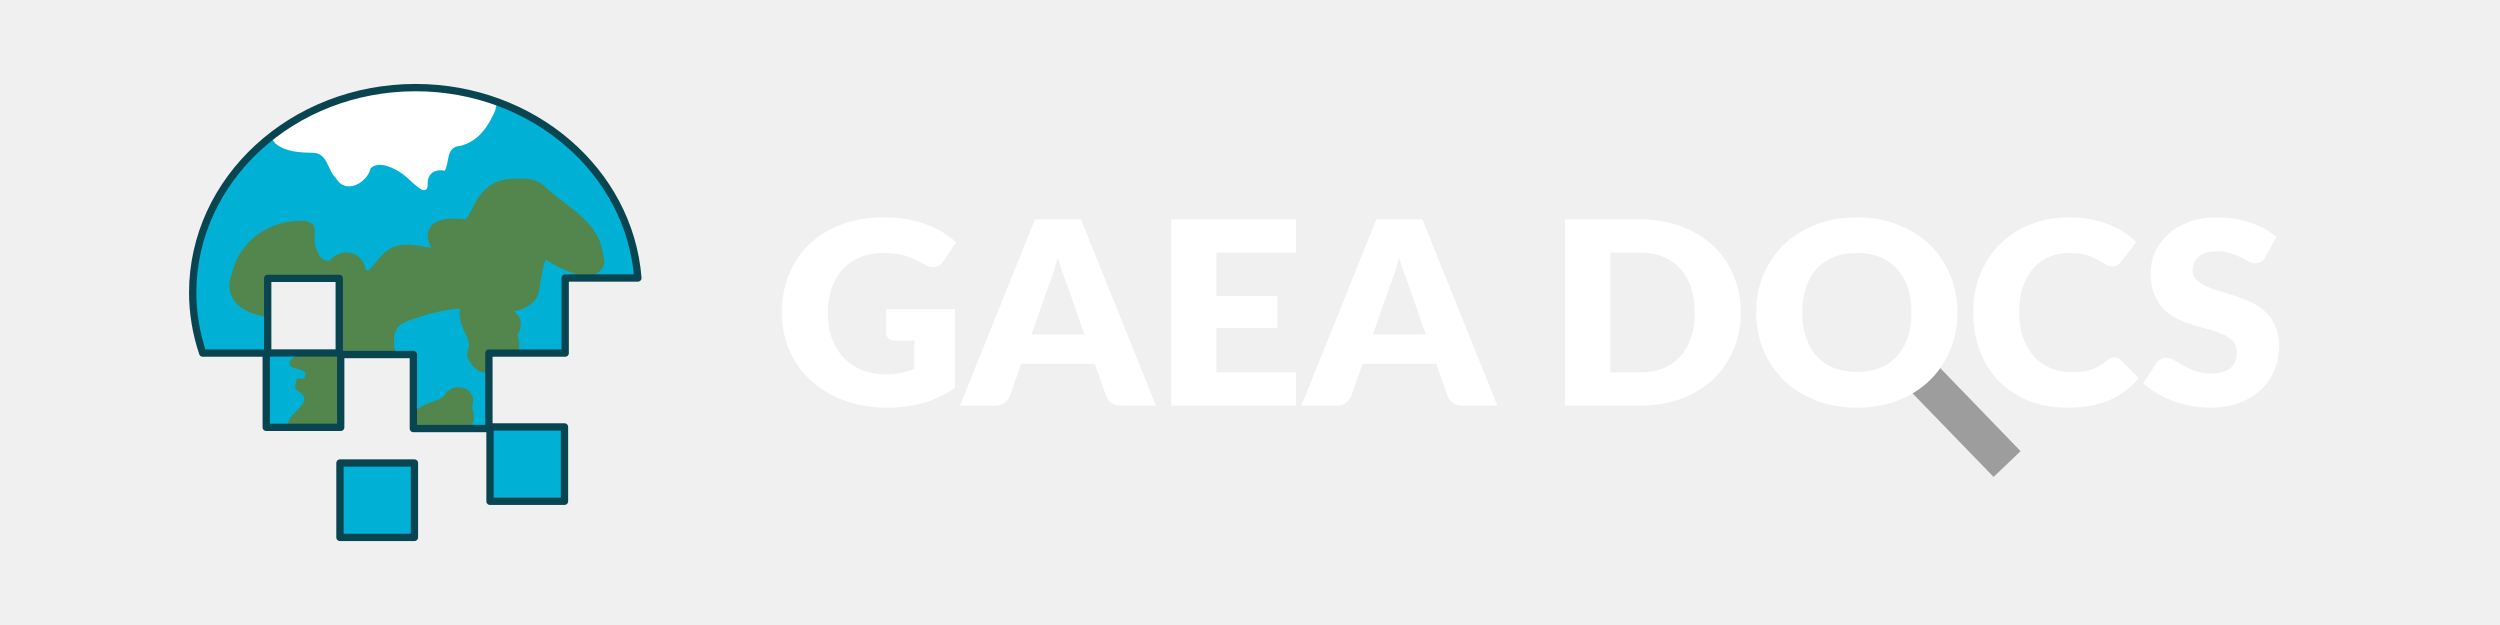
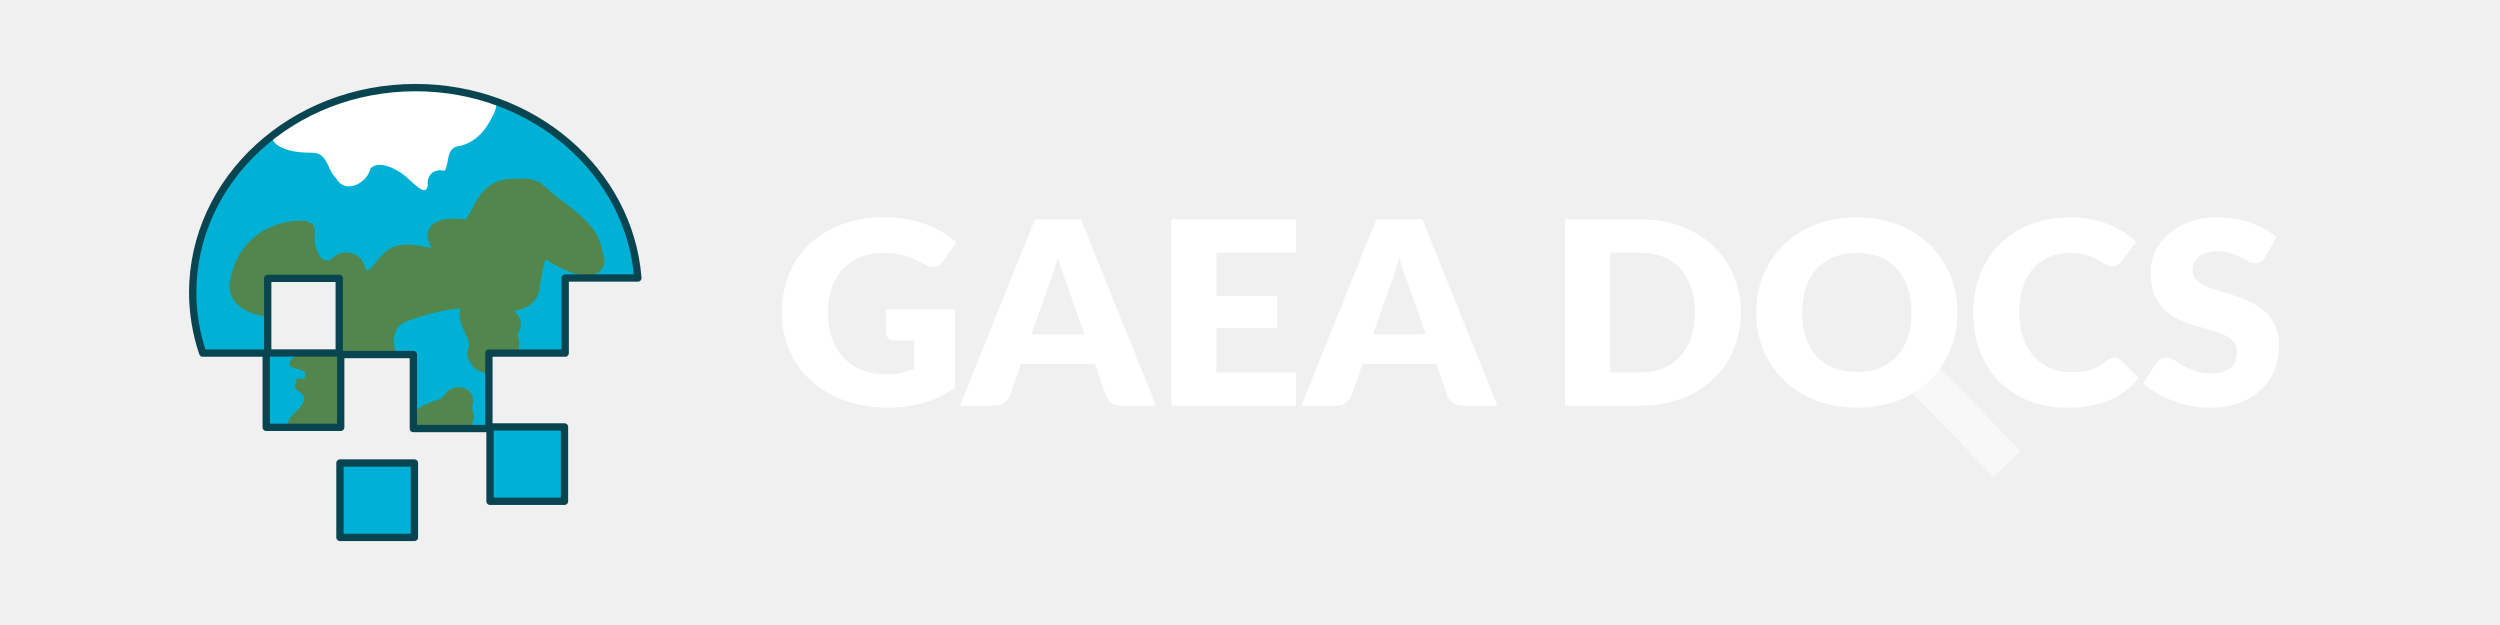
<svg xmlns="http://www.w3.org/2000/svg" height="196" width="784" version="1.1" id="svg7" xml:space="preserve">
  <defs id="defs7">
    <rect x="200.818" y="27.577" width="642.167" height="127.936" id="rect1" />
    <clipPath clipPathUnits="userSpaceOnUse" id="clipPath18">
      <path id="path19" style="fill:#2cdbff;fill-opacity:1;stroke:none;stroke-width:10.583;stroke-linecap:round;stroke-linejoin:round;paint-order:markers stroke fill" d="m 364.856,109.429 c -33.429,-2e-4 -60.528,28.844 -60.528,64.426 0.017,6.418 0.935,12.797 2.723,18.925 h 17.245 v 23.309 h 20.22 v -22.853 h 19.728 v 23.233 h 20.515 v -23.689 h 20.712 V 169.205 h 19.735 c -2.29,-33.682 -28.625,-59.766 -60.351,-59.776 z m -40.162,59.89 h 19.43 v 23.421 h -19.43 z m 60.363,46.637 v 23.349 h 20.22 v -23.349 z m -40.743,11.336 v 23.35 h 20.22 v -23.35 z" />
    </clipPath>
    <clipPath clipPathUnits="userSpaceOnUse" id="clipPath40">
      <g id="g41">
        <path id="path41" style="fill:#2cdbff;fill-opacity:1;stroke:none;stroke-width:7.231;stroke-linecap:round;stroke-linejoin:round;paint-order:markers stroke fill" d="m 213.444,34.977 c -24.559,-1.27e-4 -44.468,18.328 -44.468,40.936 0.013,4.078 0.687,8.131 2.001,12.025 h 12.669 v 14.811 h 14.855 V 88.228 h 14.494 v 14.762 h 15.072 V 87.939 h 15.217 V 72.959 h 14.499 C 256.1,51.558 236.752,34.984 213.444,34.977 Z M 183.938,73.031 h 14.275 V 87.913 H 183.938 Z m 44.347,29.633 v 14.836 h 14.855 v -14.836 z m -29.933,7.203 v 14.836 h 14.855 v -14.836 z" />
      </g>
    </clipPath>
    <clipPath clipPathUnits="userSpaceOnUse" id="clipPath41">
      <g id="g42">
        <path id="path42" style="fill:#2cdbff;fill-opacity:1;stroke:none;stroke-width:7.231;stroke-linecap:round;stroke-linejoin:round;paint-order:markers stroke fill" d="m 213.444,34.977 c -24.559,-1.27e-4 -44.468,18.328 -44.468,40.936 0.013,4.078 0.687,8.131 2.001,12.025 h 12.669 v 14.811 h 14.855 V 88.228 h 14.494 v 14.762 h 15.072 V 87.939 h 15.217 V 72.959 h 14.499 C 256.1,51.558 236.752,34.984 213.444,34.977 Z M 183.938,73.031 h 14.275 V 87.913 H 183.938 Z m 44.347,29.633 v 14.836 h 14.855 v -14.836 z m -29.933,7.203 v 14.836 h 14.855 v -14.836 z" />
      </g>
    </clipPath>
    <rect x="200.818" y="27.577" width="642.167" height="127.936" id="rect6" />
    <rect x="200.818" y="27.577" width="642.167" height="127.936" id="rect7" />
    <rect x="200.818" y="27.577" width="642.167" height="127.936" id="rect8" />
    <clipPath clipPathUnits="userSpaceOnUse" id="clipPath18-7">
      <path id="path19-5" style="fill:#2cdbff;fill-opacity:1;stroke:none;stroke-width:10.583;stroke-linecap:round;stroke-linejoin:round;paint-order:markers stroke fill" d="m 364.856,109.429 c -33.429,-2e-4 -60.528,28.844 -60.528,64.426 0.017,6.418 0.935,12.797 2.723,18.925 h 17.245 v 23.309 h 20.22 v -22.853 h 19.728 v 23.233 h 20.515 v -23.689 h 20.712 V 169.205 h 19.735 c -2.29,-33.682 -28.625,-59.766 -60.351,-59.776 z m -40.162,59.89 h 19.43 v 23.421 h -19.43 z m 60.363,46.637 v 23.349 h 20.22 v -23.349 z m -40.743,11.336 v 23.35 h 20.22 v -23.35 z" />
    </clipPath>
    <clipPath clipPathUnits="userSpaceOnUse" id="clipPath18-2">
      <path id="path19-7" style="fill:#2cdbff;fill-opacity:1;stroke:none;stroke-width:10.583;stroke-linecap:round;stroke-linejoin:round;paint-order:markers stroke fill" d="m 364.856,109.429 c -33.429,-2e-4 -60.528,28.844 -60.528,64.426 0.017,6.418 0.935,12.797 2.723,18.925 h 17.245 v 23.309 h 20.22 v -22.853 h 19.728 v 23.233 h 20.515 v -23.689 h 20.712 V 169.205 h 19.735 c -2.29,-33.682 -28.625,-59.766 -60.351,-59.776 z m -40.162,59.89 h 19.43 v 23.421 h -19.43 z m 60.363,46.637 v 23.349 h 20.22 v -23.349 z m -40.743,11.336 v 23.35 h 20.22 v -23.35 z" />
    </clipPath>
  </defs>
-   <path d="m 625.186,149.561 -27.546,-28.413 8.402,-8.212 27.614,28.546 z" id="path1" style="fill:#9d9d9d;fill-opacity:1;stroke-width:0.119" />
+   <path d="m 625.186,149.561 -27.546,-28.413 8.402,-8.212 27.614,28.546 z" id="path1" style="fill:#ffffff;fill-opacity:0.549;stroke-width:0.119" />
  <path style="font-weight:900;font-size:96px;font-family:Lato;-inkscape-font-specification:'Lato Heavy';white-space:pre;fill:#ffffff;stroke-width:9.578;stroke-linejoin:round;paint-order:stroke fill markers" d="m 266.05,110.138 q -5.376,3.936 -11.472,5.712 -6.048,1.776 -12.672,1.776 -8.64,0 -15.744,-2.688 -7.056,-2.736 -12.096,-7.488 -5.04,-4.8 -7.776,-11.328 -2.736,-6.576 -2.736,-14.256 0,-7.824 2.592,-14.352 2.592,-6.576 7.392,-11.328 4.848,-4.752 11.664,-7.392 6.864,-2.64 15.312,-2.64 4.368,0 8.208,0.72 3.84,0.72 7.056,1.968 3.264,1.248 5.952,2.976 2.688,1.728 4.8,3.744 l -4.704,7.152 q -1.104,1.68 -2.88,2.064 -1.728,0.384 -3.744,-0.864 -1.92,-1.152 -3.648,-1.968 -1.68,-0.864 -3.456,-1.392 -1.776,-0.528 -3.744,-0.768 -1.968,-0.24 -4.416,-0.24 -4.56,0 -8.208,1.632 -3.648,1.584 -6.24,4.512 -2.544,2.928 -3.936,7.056 -1.392,4.08 -1.392,9.12 0,5.568 1.536,9.888 1.536,4.32 4.32,7.296 2.832,2.976 6.72,4.56 3.936,1.536 8.688,1.536 2.928,0 5.28,-0.576 2.4,-0.576 4.656,-1.536 V 92.426 h -6.912 q -1.536,0 -2.4,-0.816 -0.864,-0.816 -0.864,-2.064 v -8.928 h 24.864 v 29.52 z m 72.576,6.72 h -12.576 q -2.112,0 -3.408,-0.96 -1.296,-1.008 -1.968,-2.544 l -4.128,-12.192 h -26.592 l -4.128,12.192 q -0.528,1.344 -1.92,2.448 -1.344,1.056 -3.36,1.056 h -12.672 l 27.072,-69.936 h 16.608 z m -44.928,-26.736 h 19.104 l -6.432,-19.152 q -0.72,-1.824 -1.536,-4.272 -0.816,-2.496 -1.632,-5.376 -0.768,2.928 -1.584,5.424 -0.768,2.496 -1.488,4.32 z m 95.472,-43.2 v 12.48 h -28.704 v 16.32 h 21.984 v 12 h -21.984 v 16.656 h 28.704 v 12.48 h -45.024 V 46.922 Z m 72.72,69.936 h -12.576 q -2.112,0 -3.408,-0.96 -1.296,-1.008 -1.968,-2.544 l -4.128,-12.192 h -26.592 l -4.128,12.192 q -0.528,1.344 -1.92,2.448 -1.344,1.056 -3.36,1.056 h -12.672 l 27.072,-69.936 h 16.608 z m -44.928,-26.736 h 19.104 l -6.432,-19.152 q -0.72,-1.824 -1.536,-4.272 -0.816,-2.496 -1.632,-5.376 -0.768,2.928 -1.584,5.424 -0.768,2.496 -1.488,4.32 z m 132.816,-8.256 q 0,7.584 -2.64,14.016 -2.592,6.384 -7.344,11.088 -4.752,4.656 -11.472,7.296 -6.672,2.592 -14.832,2.592 h -27.168 V 46.922 h 27.168 q 8.16,0 14.832,2.64 6.72,2.64 11.472,7.296 4.752,4.656 7.344,11.088 2.64,6.384 2.64,13.92 z m -16.608,0 q 0,-5.184 -1.344,-9.36 -1.344,-4.176 -3.888,-7.056 -2.496,-2.928 -6.144,-4.464 -3.648,-1.584 -8.304,-1.584 h -10.848 v 44.976 h 10.848 q 4.656,0 8.304,-1.536 3.648,-1.584 6.144,-4.464 2.544,-2.928 3.888,-7.104 1.344,-4.176 1.344,-9.408 z m 94.848,0 q 0,7.584 -2.64,14.112 -2.592,6.528 -7.344,11.376 -4.752,4.8 -11.472,7.536 -6.672,2.736 -14.832,2.736 -8.16,0 -14.88,-2.736 -6.72,-2.736 -11.52,-7.536 -4.752,-4.848 -7.392,-11.376 -2.592,-6.528 -2.592,-14.112 0,-7.584 2.592,-14.112 2.64,-6.528 7.392,-11.328 4.8,-4.8 11.52,-7.536 6.72,-2.736 14.88,-2.736 8.16,0 14.832,2.784 6.72,2.736 11.472,7.536 4.752,4.8 7.344,11.328 2.64,6.528 2.64,14.064 z m -16.608,0 q 0,-5.184 -1.344,-9.312 -1.344,-4.176 -3.888,-7.056 -2.496,-2.88 -6.144,-4.416 -3.648,-1.536 -8.304,-1.536 -4.704,0 -8.4,1.536 -3.648,1.536 -6.192,4.416 -2.496,2.88 -3.84,7.056 -1.344,4.128 -1.344,9.312 0,5.232 1.344,9.408 1.344,4.128 3.84,7.008 2.544,2.88 6.192,4.416 3.696,1.488 8.4,1.488 4.656,0 8.304,-1.488 3.648,-1.536 6.144,-4.416 2.544,-2.88 3.888,-7.008 1.344,-4.176 1.344,-9.408 z m 73.296,16.896 q 0.576,0 1.152,0.24 0.576,0.192 1.104,0.72 l 6.432,6.768 q -4.224,5.52 -10.608,8.352 -6.336,2.784 -15.024,2.784 -7.968,0 -14.304,-2.688 -6.288,-2.736 -10.704,-7.488 -4.368,-4.8 -6.72,-11.328 -2.352,-6.576 -2.352,-14.256 0,-7.824 2.544,-14.352 2.544,-6.576 7.152,-11.328 4.608,-4.752 11.04,-7.392 6.432,-2.64 14.16,-2.64 3.936,0 7.392,0.72 3.504,0.672 6.528,1.92 3.024,1.2 5.568,2.928 2.544,1.728 4.512,3.744 l -5.472,7.344 q -0.528,0.672 -1.248,1.248 -0.72,0.528 -2.016,0.528 -0.864,0 -1.632,-0.384 -0.768,-0.384 -1.632,-0.912 -0.864,-0.576 -1.92,-1.2 -1.008,-0.672 -2.448,-1.2 -1.392,-0.576 -3.312,-0.96 -1.872,-0.384 -4.416,-0.384 -4.032,0 -7.392,1.488 -3.312,1.488 -5.76,4.368 -2.4,2.832 -3.744,7.008 -1.296,4.128 -1.296,9.456 0,5.376 1.44,9.552 1.488,4.176 3.984,7.056 2.544,2.832 5.904,4.32 3.36,1.488 7.2,1.488 2.208,0 4.032,-0.192 1.824,-0.24 3.408,-0.72 1.584,-0.528 2.976,-1.344 1.392,-0.864 2.832,-2.16 0.576,-0.48 1.248,-0.768 0.672,-0.336 1.392,-0.336 z m 54.432,-37.632 q -0.72,1.152 -1.536,1.728 -0.768,0.576 -2.016,0.576 -1.104,0 -2.4,-0.672 -1.248,-0.72 -2.88,-1.584 -1.584,-0.864 -3.648,-1.536 -2.064,-0.72 -4.704,-0.72 -4.56,0 -6.816,1.968 -2.208,1.92 -2.208,5.232 0,2.112 1.344,3.504 1.344,1.392 3.504,2.4 2.208,1.008 4.992,1.872 2.832,0.816 5.76,1.872 2.928,1.008 5.712,2.4 2.832,1.392 4.992,3.552 2.208,2.16 3.552,5.28 1.344,3.072 1.344,7.44 0,4.848 -1.68,9.072 -1.68,4.224 -4.896,7.392 -3.168,3.12 -7.872,4.944 -4.656,1.776 -10.608,1.776 -3.264,0 -6.672,-0.672 -3.36,-0.672 -6.528,-1.872 -3.168,-1.248 -5.952,-2.928 -2.784,-1.68 -4.848,-3.744 l 4.8,-7.584 q 0.576,-0.816 1.488,-1.344 0.96,-0.576 2.064,-0.576 1.44,0 2.88,0.912 1.488,0.912 3.312,2.016 1.872,1.104 4.272,2.016 2.4,0.912 5.664,0.912 4.416,0 6.864,-1.92 2.448,-1.968 2.448,-6.192 0,-2.448 -1.344,-3.984 -1.344,-1.536 -3.552,-2.544 -2.16,-1.008 -4.944,-1.776 -2.784,-0.768 -5.712,-1.68 -2.928,-0.96 -5.712,-2.304 -2.784,-1.392 -4.992,-3.6 -2.16,-2.256 -3.504,-5.568 -1.344,-3.36 -1.344,-8.256 0,-3.936 1.584,-7.68 1.584,-3.744 4.656,-6.672 3.072,-2.928 7.536,-4.656 4.464,-1.776 10.224,-1.776 3.216,0 6.24,0.528 3.072,0.48 5.808,1.488 2.736,0.96 5.088,2.352 2.4,1.344 4.272,3.072 z" id="text7" transform="matrix(0.8685746,0,0,0.8352768,68.38692,29.59909)" aria-label="GAEA DOCS" />
  <g id="g43" transform="matrix(0.879968,0,0,0.879968,81.15841,11.92758)">
    <g id="g2" style="stroke-width:0.752" transform="matrix(1.121558,0,0,1.120085,-237.9877,-106.1565)">
      <path id="path15" style="fill:#01b0d5;fill-opacity:1;stroke:none;stroke-width:9.315;stroke-linecap:round;stroke-linejoin:round;paint-order:markers stroke fill" d="m 262.022,110.508 c -39.119,-1.9e-4 -70.832,29.232 -70.832,65.292 0.02,6.504 1.094,12.969 3.187,19.18 h 20.181 v 23.622 h 23.663 v -23.16 h 23.086 v 23.545 h 24.007 v -24.007 h 24.238 V 171.088 h 23.095 c -2.68,-34.134 -33.498,-60.569 -70.625,-60.579 z m -46.999,60.695 h 22.737 V 194.939 h -22.737 z m 70.639,47.264 v 23.663 h 23.663 v -23.663 z m -47.679,11.488 v 23.663 h 23.663 v -23.663 z" />
      <g id="g17" transform="matrix(1.170236,0,0,1.013438,-164.9451,-0.3911618)" style="stroke-width:0.808" clip-path="url(#clipPath18-2)">
        <path id="path16-7" style="fill:#52864d;fill-opacity:1;stroke:none;stroke-width:3.059;stroke-linecap:butt;stroke-linejoin:round;stroke-dasharray:none;stroke-opacity:0.785;paint-order:markers stroke fill" d="m 393.619,138.033 c -1.59,0.109 -3.219,-0.079 -4.775,0.358 -3.177,0.71 -5.59,3.073 -7.01,5.722 -1.251,2.172 -1.995,4.595 -3.316,6.716 -2.727,-0.248 -5.778,-0.574 -8.189,0.914 -1.963,1.188 -2.593,3.607 -2.028,5.638 0.189,0.832 0.524,1.627 0.872,2.41 -3.134,-0.582 -6.455,-1.623 -9.614,-0.593 -2.866,1.019 -4.41,3.673 -6.075,5.891 -0.518,0.673 -1.01,1.38 -1.68,1.934 -0.562,-0.346 -0.656,-0.93 -0.77,-1.5 -0.519,-2.054 -2.166,-4.128 -4.583,-4.301 -1.998,-0.186 -3.804,1.033 -4.878,2.507 -1.181,0.324 -2.275,-0.465 -2.767,-1.417 -1.391,-2.447 -1.536,-5.345 -1.238,-8.039 -0.234,-0.64 -0.304,-1.4 -0.639,-1.967 -0.888,-0.378 -1.66,-1.147 -2.704,-1.014 -5.176,-0.182 -10.27,2.042 -13.668,5.643 -3.13,3.225 -5.011,7.378 -5.752,11.642 -1.057,3.101 -0.503,6.755 1.917,9.188 2.845,2.956 7.388,4.032 11.517,3.602 0.494,0.235 0.151,0.912 0.156,1.308 -0.61,2.798 -1.868,5.662 -1.039,8.543 0.103,0.624 5.747,1.339 5.883,1.901 -1.419,0.865 -3.258,2.063 -2.428,3.802 1.599,1.182 5.047,1.051 3.913,3.279 0.518,1.385 -2.146,-0.016 -2.23,0.948 -0.027,0.708 -0.494,2.004 -0.334,2.683 0.472,0.986 2.059,1.536 2.321,2.618 1.092,3.498 -6,6.526 -3.892,9.72 1.141,1.798 3.033,3.119 5.141,3.78 0.985,2.34 3.212,4.479 6.05,4.561 2.934,0.138 5.493,-2.031 6.227,-4.583 0.617,-1.855 0.366,-3.848 -0.218,-5.676 -0.325,-2.317 -0.528,-5.031 1.262,-6.908 0.771,-0.838 1.856,-1.34 2.862,-1.862 0.517,-0.689 1.474,-1.173 1.557,-2.068 0.724,-0.39 1.549,-0.572 2.326,-0.846 0.212,0.07 0.896,-0.403 1.374,-0.532 2.005,-0.822 3.413,-2.821 3.157,-4.885 -0.066,-1.248 -0.796,-2.348 -0.863,-3.596 -0.395,-2.674 -0.948,-5.536 0.172,-8.123 0.829,-1.844 2.867,-2.764 4.766,-3.413 4.04,-1.529 8.231,-2.915 12.614,-3.208 -0.764,2.908 0.516,5.781 1.59,8.462 0.589,1.505 1.131,3.237 0.352,4.775 -0.029,0.918 -0.216,1.862 0.257,2.716 0.788,2.156 2.65,4.216 5.218,4.447 2.974,0.295 5.592,-1.724 6.997,-4.003 1.518,-2.384 2.089,-5.408 1.041,-8.052 1.13,-2.049 1.438,-4.729 -0.128,-6.663 -0.089,-0.358 -1.255,-0.909 -0.422,-0.929 2.894,-0.562 5.439,-2.594 6.222,-5.284 0.529,-1.435 0.353,-2.97 0.72,-4.431 0.392,-2.133 0.476,-4.353 1.345,-6.382 1.372,0.887 2.63,1.937 4.106,2.688 2.394,1.269 5.072,2.577 7.916,2.258 2.123,-0.232 3.802,-2.034 3.843,-4.01 0.164,-1.512 -0.539,-2.928 -0.636,-4.417 -0.767,-4.691 -3.909,-8.671 -7.443,-11.936 -2.73,-2.614 -5.798,-4.93 -8.262,-7.776 -1.548,-1.57 -3.84,-2.368 -6.113,-2.241 z m -17.464,65.546 c -1.167,-0.063 -1.942,0.834 -2.859,1.357 -0.409,0.936 -0.95,1.897 -1.991,2.338 -2.125,1.051 -4.657,1.666 -6.239,3.456 -0.347,0.886 -0.992,1.73 -0.761,2.715 0.146,2.699 2.237,5.151 5.019,5.909 3.844,1.169 8.694,-0.208 10.605,-3.664 0.93,-1.681 0.938,-3.709 0.253,-5.467 0.265,-1.792 0.652,-3.898 -0.738,-5.394 -0.792,-0.892 -2.062,-1.328 -3.288,-1.25 z" />
        <path style="fill:#ffffff;fill-opacity:1;stroke:none;stroke-width:0.214px;stroke-linecap:butt;stroke-linejoin:miter;stroke-opacity:1" d="m 325.932,113.75 c -0.573,4.346 -2.229,9.334 0.882,13.31 2.7,2.581 6.649,2.818 10.001,2.859 4.239,-0.013 4.026,5.486 6.443,8.008 2.735,5.453 8.605,1.143 9.377,-3.129 2.215,-2.511 6.577,-0.063 8.801,1.893 2.095,1.681 6.279,7.783 6.714,3.457 -0.277,-3.24 1.538,-5.272 4.601,-4.591 1.476,-2.768 0.106,-7.507 4.435,-7.849 4.216,-1.334 6.84,-5.11 8.45,-9.053 2.048,-3.927 1.375,-8.257 -0.178,-12.336 -0.493,-4.309 -4.464,-7.063 -8.424,-7.785 -7.202,-1.653 -14.696,-2.809 -21.864,-1.255 -5.942,0.856 -11.173,3.828 -16.463,6.343 -4.883,1.16 -10.521,2.686 -12.491,7.865 -0.271,0.707 -0.417,1.49 -0.284,2.264 z" id="path17" />
      </g>
      <path id="path31" style="fill:none;fill-opacity:1;stroke:#084551;stroke-width:2.329;stroke-linecap:round;stroke-linejoin:round;stroke-dasharray:none;stroke-opacity:1;paint-order:markers stroke fill" d="m 262.022,110.547 c -39.119,-2e-4 -70.832,29.232 -70.832,65.292 0.02,6.504 1.094,12.969 3.187,19.18 h 20.181 v 23.622 h 23.663 v -23.16 h 23.086 v 23.545 h 24.007 v -24.007 h 24.238 V 171.126 h 23.095 c -2.68,-34.134 -33.498,-60.569 -70.625,-60.579 z m -46.999,60.695 h 22.737 v 23.736 h -22.737 z m 70.639,47.264 v 23.663 h 23.663 v -23.663 z m -47.679,11.488 v 23.663 h 23.663 v -23.663 z" />
    </g>
  </g>
</svg>
